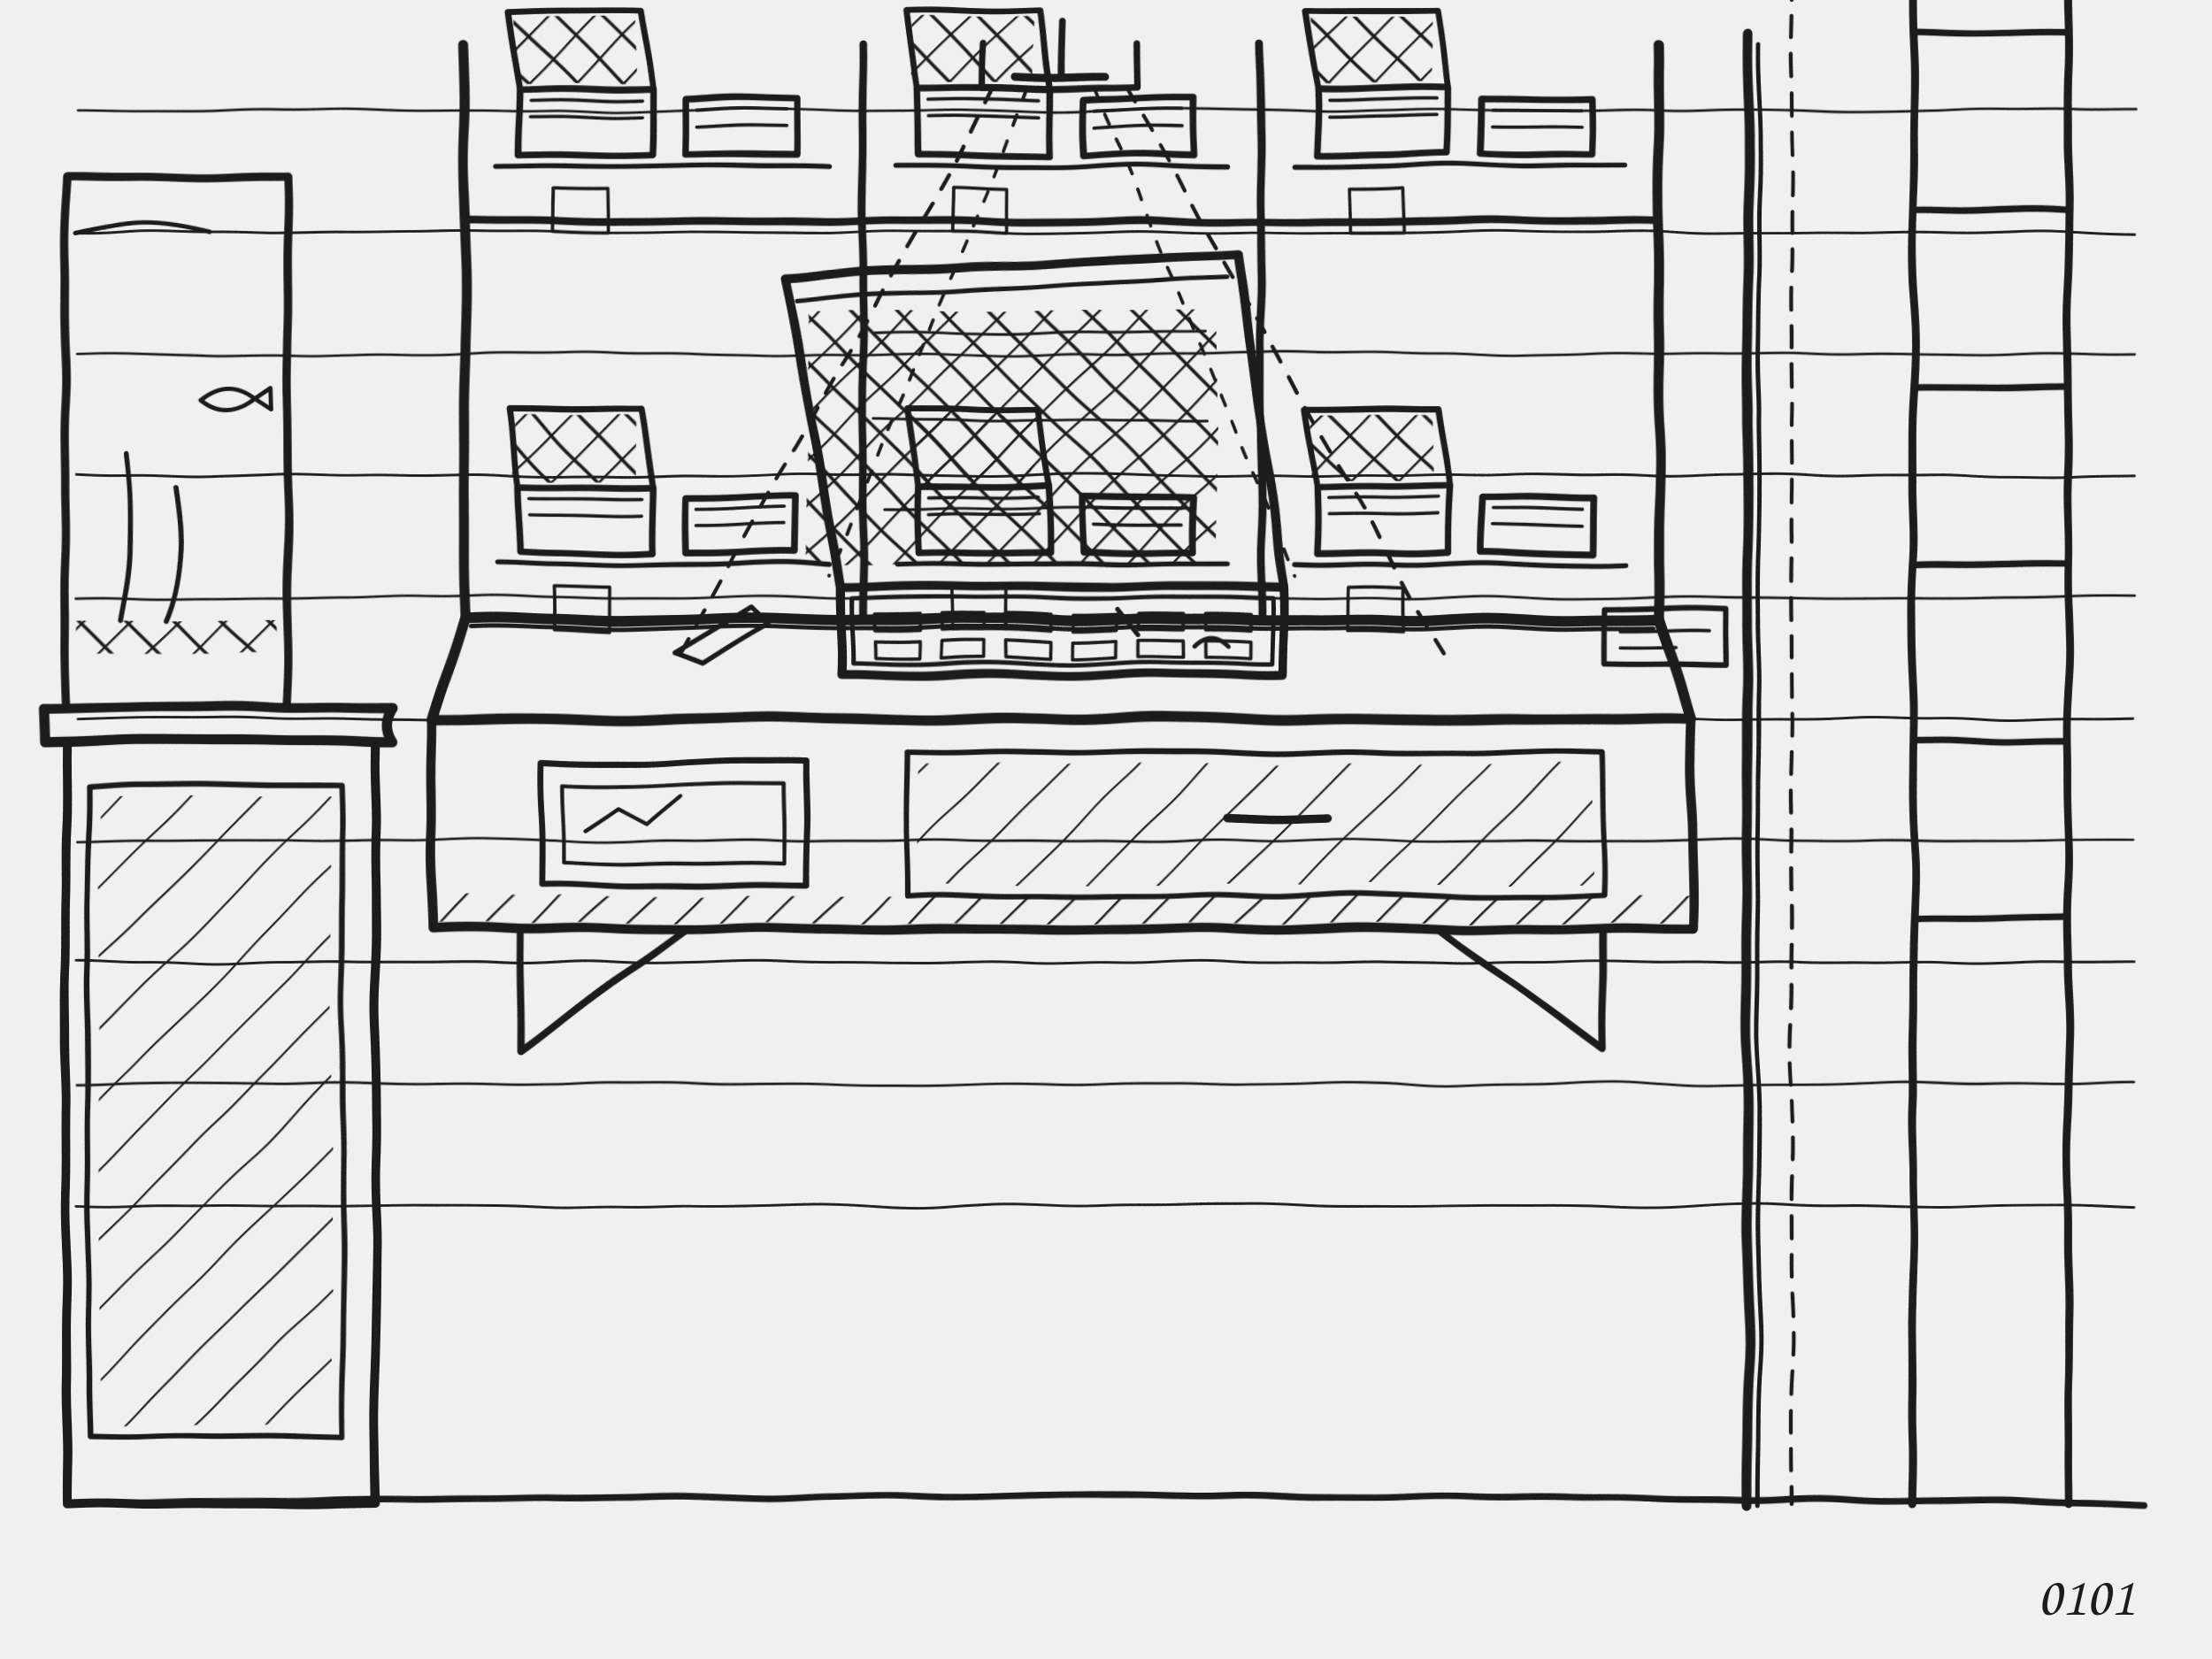
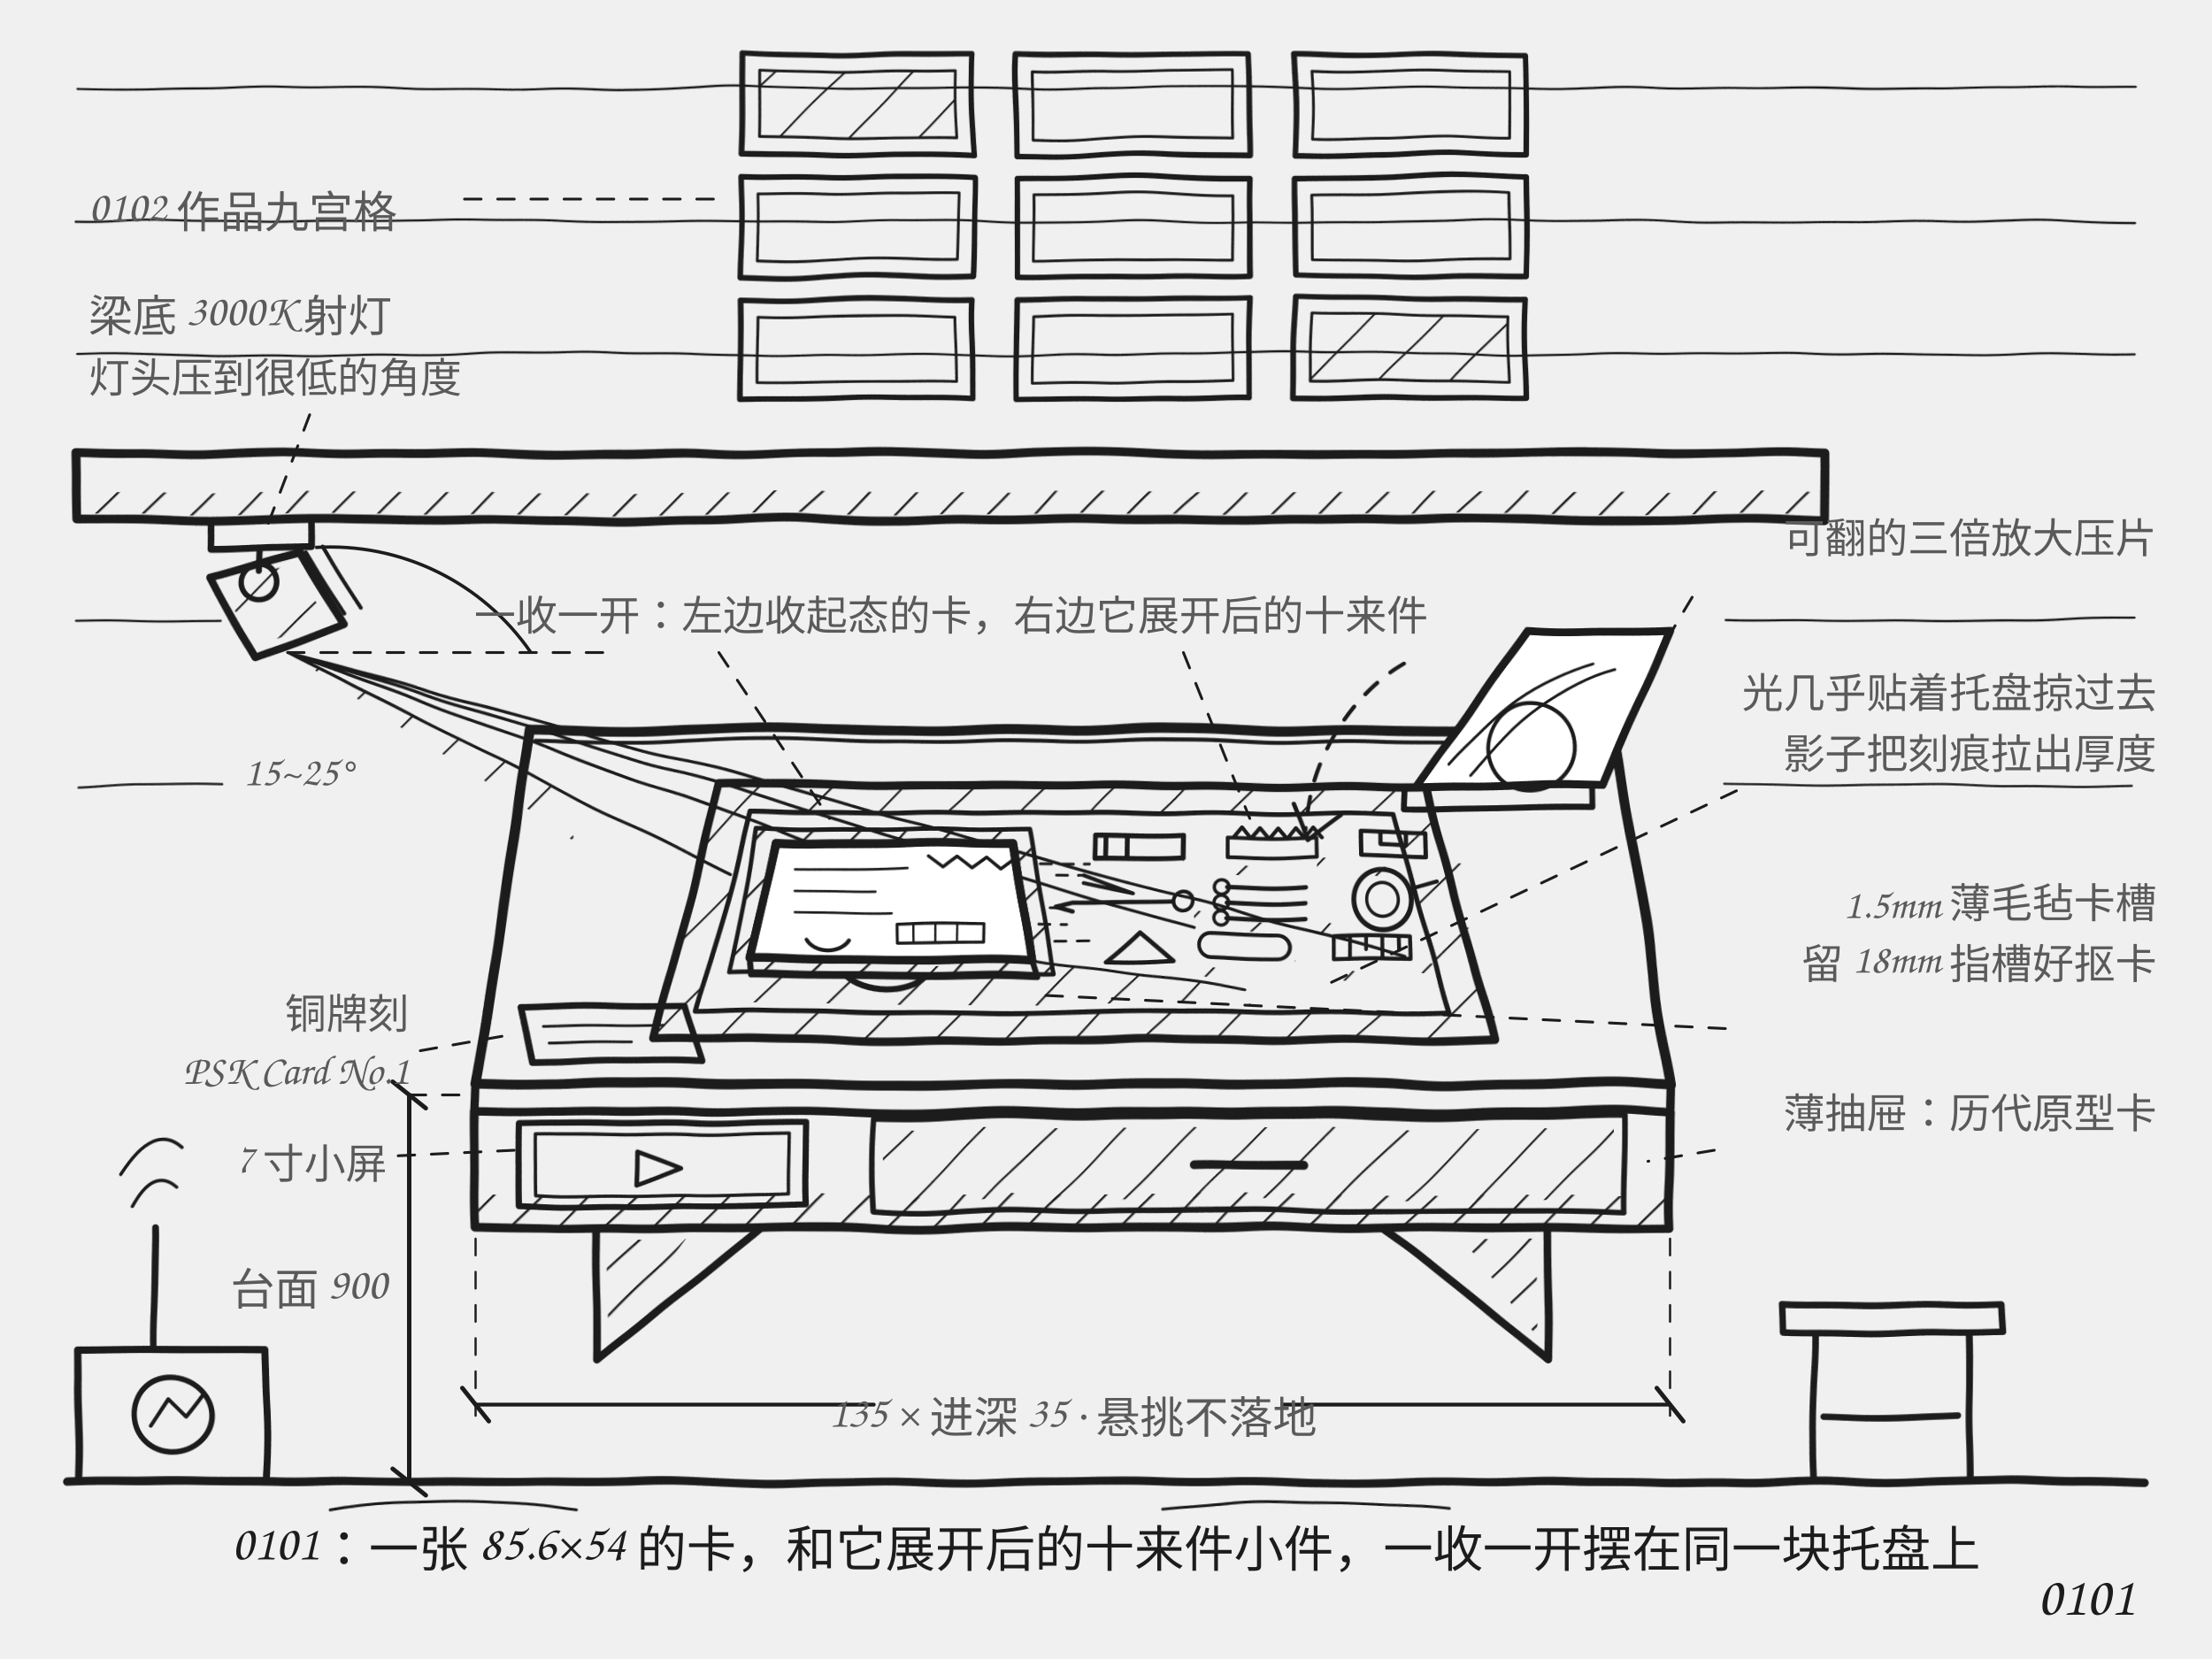
<svg xmlns="http://www.w3.org/2000/svg" viewBox="0 0 400 300" width="400" height="300">
  <defs>
    <filter id="m0101-rough" x="-5%" y="-5%" width="110%" height="110%">
      <feTurbulence type="fractalNoise" baseFrequency="0.04" numOctaves="2" seed="7" result="n" />
      <feDisplacementMap in="SourceGraphic" in2="n" scale="1.6" xChannelSelector="R" yChannelSelector="G" />
    </filter>
    <pattern id="m0101-hatch" width="6" height="6" patternUnits="userSpaceOnUse" patternTransform="rotate(45)">
      <line x1="0" y1="0" x2="0" y2="6" stroke="#1c1c1c" stroke-width="0.8" />
    </pattern>
    <pattern id="m0101-hatch2" width="6" height="6" patternUnits="userSpaceOnUse" patternTransform="rotate(45)">
      <line x1="0" y1="0" x2="0" y2="6" stroke="#1c1c1c" stroke-width="0.8" />
      <line x1="0" y1="3" x2="6" y2="3" stroke="#1c1c1c" stroke-width="0.6" />
    </pattern>
    <pattern id="m0101-hatchl" width="9" height="9" patternUnits="userSpaceOnUse" patternTransform="rotate(45)">
      <line x1="0" y1="0" x2="0" y2="9" stroke="#1c1c1c" stroke-width="0.7" />
    </pattern>
  </defs>
  <g filter="url(#m0101-rough)" stroke="#1c1c1c" fill="none" stroke-linecap="round" stroke-linejoin="round">
-     <path d="M12 272 Q200 269 388 272" stroke-width="1.2" />
-     <path d="M14 20 H386" stroke-width="0.45" />
-     <path d="M14 42 H386" stroke-width="0.45" />
-     <path d="M14 64 H386" stroke-width="0.45" />
-     <path d="M14 86 H386" stroke-width="0.45" />
-     <path d="M14 108 H386" stroke-width="0.45" />
-     <path d="M14 130 H386" stroke-width="0.45" />
-     <path d="M14 152 H386" stroke-width="0.45" />
-     <path d="M14 174 H386" stroke-width="0.45" />
-     <path d="M14 196 H386" stroke-width="0.45" />
-     <path d="M14 218 H386" stroke-width="0.45" />
-     <path d="M12.0 134.0 H68.0 V272.0 H12.0 Z" stroke-width="1.6" />
-     <path d="M8.0 128.0 H71.0 q-2 3 0 6 H8.0 Z" stroke-width="1.8" />
-     <path d="M16.0 142.0 H62.0 V260.0 H16.0 Z" stroke-width="1.0" />
-     <path d="M18.0 144.0 H60.0 V258.0 H18.0 Z" fill="url(#m0101-hatchl)" stroke="none" />
-     <path d="M12.0 32.0 H52.0 V128.0 H12.0 Z" stroke-width="1.5" />
-     <path d="M14.0 42.0 q12 -3 24 0" stroke-width="0.8" />
-     <path d="M22.0 112.0 q3 -16 1 -30 M30.0 112.0 q4 -10 2 -24" stroke-width="0.9" />
-     <path d="M36.0 72.0 q5 -4 10 0 q-5 4 -10 0 M46.0 72.0 l3 -2 v4 z" stroke-width="0.8" />
-     <path d="M14.0 112.0 H50.0 V118.0 H14.0 Z" fill="url(#m0101-hatch2)" stroke="none" />
-     <path d="M84.0 8 V112.0 H300.0 V8" stroke-width="1.8" />
-     <path d="M84.0 40.0 H300.0 M84.0 -32.0 H300.0" stroke-width="1.4" />
-     <path d="M156.0 8 V112.0 M228.0 8 V112.0" stroke-width="1.4" />
-     <path d="M90.0 30.0 H150.0" stroke-width="0.9" />
-     <path d="M94.0 16.0 H118.0 V28.0 H94.0 Z" stroke-width="1.2" />
-     <path d="M96.0 18.0 H116.0 M96.0 21.0 H116.0" stroke-width="0.6" />
-     <path d="M94.0 16.0 L92.0 2.0 H116.0 L118.0 16.0" stroke-width="1.1" />
-     <path d="M93.0 3.0 H115.0 V15.0 H93.0 Z" fill="url(#m0101-hatch2)" stroke="none" />
-     <path d="M124.0 18.0 H144.0 V28.0 H124.0 Z" stroke-width="1.2" />
-     <path d="M126.0 20.0 H142.0 M126.0 23.0 H142.0" stroke-width="0.6" />
-     <path d="M100.0 34.0 h10 v8 h-10 z" stroke-width="0.6" />
-     <path d="M162.0 30.0 H222.0" stroke-width="0.9" />
-     <path d="M166.0 16.0 H190.0 V28.0 H166.0 Z" stroke-width="1.2" />
-     <path d="M168.0 18.0 H188.0 M168.0 21.0 H188.0" stroke-width="0.6" />
-     <path d="M166.0 16.0 L164.0 2.0 H188.0 L190.0 16.0" stroke-width="1.1" />
-     <path d="M165.0 3.0 H187.0 V15.0 H165.0 Z" fill="url(#m0101-hatch2)" stroke="none" />
-     <path d="M196.0 18.0 H216.0 V28.0 H196.0 Z" stroke-width="1.2" />
-     <path d="M198.0 20.0 H214.0 M198.0 23.0 H214.0" stroke-width="0.6" />
-     <path d="M172.0 34.0 h10 v8 h-10 z" stroke-width="0.6" />
-     <path d="M234.0 30.0 H294.0" stroke-width="0.9" />
-     <path d="M238.0 16.0 H262.0 V28.0 H238.0 Z" stroke-width="1.2" />
-     <path d="M240.0 18.0 H260.0 M240.0 21.0 H260.0" stroke-width="0.6" />
-     <path d="M238.0 16.0 L236.0 2.0 H260.0 L262.0 16.0" stroke-width="1.1" />
-     <path d="M237.0 3.0 H259.0 V15.0 H237.0 Z" fill="url(#m0101-hatch2)" stroke="none" />
-     <path d="M268.0 18.0 H288.0 V28.0 H268.0 Z" stroke-width="1.2" />
-     <path d="M270.0 20.0 H286.0 M270.0 23.0 H286.0" stroke-width="0.6" />
-     <path d="M244.0 34.0 h10 v8 h-10 z" stroke-width="0.6" />
-     <path d="M90.0 102.0 H150.0" stroke-width="0.9" />
-     <path d="M94.0 88.0 H118.0 V100.0 H94.0 Z" stroke-width="1.2" />
-     <path d="M96.0 90.0 H116.0 M96.0 93.0 H116.0" stroke-width="0.6" />
-     <path d="M94.0 88.0 L92.0 74.0 H116.0 L118.0 88.0" stroke-width="1.1" />
-     <path d="M93.0 75.0 H115.0 V87.0 H93.0 Z" fill="url(#m0101-hatch2)" stroke="none" />
-     <path d="M124.0 90.0 H144.0 V100.0 H124.0 Z" stroke-width="1.2" />
-     <path d="M126.0 92.0 H142.0 M126.0 95.0 H142.0" stroke-width="0.6" />
-     <path d="M100.0 106.0 h10 v8 h-10 z" stroke-width="0.6" />
-     <path d="M162.0 102.0 H222.0" stroke-width="0.9" />
-     <path d="M166.0 88.0 H190.0 V100.0 H166.0 Z" stroke-width="1.2" />
-     <path d="M168.0 90.0 H188.0 M168.0 93.0 H188.0" stroke-width="0.6" />
-     <path d="M166.0 88.0 L164.0 74.0 H188.0 L190.0 88.0" stroke-width="1.1" />
-     <path d="M165.0 75.0 H187.0 V87.0 H165.0 Z" fill="url(#m0101-hatch2)" stroke="none" />
-     <path d="M196.0 90.0 H216.0 V100.0 H196.0 Z" stroke-width="1.2" />
-     <path d="M198.0 92.0 H214.0 M198.0 95.0 H214.0" stroke-width="0.6" />
-     <path d="M172.0 106.0 h10 v8 h-10 z" stroke-width="0.6" />
-     <path d="M234.0 102.0 H294.0" stroke-width="0.9" />
-     <path d="M238.0 88.0 H262.0 V100.0 H238.0 Z" stroke-width="1.2" />
-     <path d="M240.0 90.0 H260.0 M240.0 93.0 H260.0" stroke-width="0.6" />
-     <path d="M238.0 88.0 L236.0 74.0 H260.0 L262.0 88.0" stroke-width="1.1" />
-     <path d="M237.0 75.0 H259.0 V87.0 H237.0 Z" fill="url(#m0101-hatch2)" stroke="none" />
-     <path d="M268.0 90.0 H288.0 V100.0 H268.0 Z" stroke-width="1.2" />
-     <path d="M270.0 92.0 H286.0 M270.0 95.0 H286.0" stroke-width="0.6" />
-     <path d="M244.0 106.0 h10 v8 h-10 z" stroke-width="0.6" />
-     <path d="M178.0 8 V16 H206.0 V8" stroke-width="1.2" />
-     <path d="M180.0 16 L122.0 120.0 M204.0 16 L262.0 120.0" stroke-width="0.7" stroke-dasharray="3 3" />
-     <path d="M84.0 112.0 L300.0 112.0 L306.0 130.0 L78.0 130.0 Z" stroke-width="1.9" />
-     <path d="M85.0 113.5 L299.0 113.5" stroke-width="0.8" />
-     <path d="M78.0 130.0 V168.0 H306.0 V130.0" stroke-width="1.7" />
-     <path d="M98.0 138.0 H146.0 V160.0 H98.0 Z" stroke-width="1.1" />
-     <path d="M102.0 142.0 h40 v14 h-40 z" stroke-width="0.7" />
-     <path d="M106.0 150.0 l6 -4 l5 3 l6 -5" stroke-width="0.7" />
-     <path d="M164.0 136.0 H290.0 V162.0 H164.0 Z" stroke-width="1.0" />
-     <path d="M222.0 148.0 h18" stroke-width="1.6" />
-     <path d="M166.0 138.0 H288.0 V160.0 H166.0 Z" fill="url(#m0101-hatchl)" stroke="none" />
-     <path d="M94.0 168.0 L94.0 190.0 L124.0 168.0 M290.0 168.0 L290.0 190.0 L260.0 168.0" stroke-width="1.3" />
-     <path d="M78.0 162.0 H306.0 V167.0 H78.0 Z" fill="url(#m0101-hatch)" stroke="none" />
-     <path d="M152.0 106.0 H232.0 V122.0 H152.0 Z" stroke-width="1.6" />
-     <path d="M154.0 108.0 H230.0 V120.0 H154.0 Z" stroke-width="0.8" />
-     <path d="M158.0 111.0 h8 v3 h-8 z" stroke-width="0.6" />
-     <path d="M158.0 116.0 h8 v3 h-8 z" stroke-width="0.6" />
-     <path d="M170.0 111.0 h8 v3 h-8 z" stroke-width="0.6" />
-     <path d="M170.0 116.0 h8 v3 h-8 z" stroke-width="0.6" />
-     <path d="M182.0 111.0 h8 v3 h-8 z" stroke-width="0.6" />
-     <path d="M182.0 116.0 h8 v3 h-8 z" stroke-width="0.6" />
-     <path d="M194.0 111.0 h8 v3 h-8 z" stroke-width="0.6" />
-     <path d="M194.0 116.0 h8 v3 h-8 z" stroke-width="0.6" />
-     <path d="M206.0 111.0 h8 v3 h-8 z" stroke-width="0.6" />
-     <path d="M206.0 116.0 h8 v3 h-8 z" stroke-width="0.6" />
-     <path d="M218.0 111.0 h8 v3 h-8 z" stroke-width="0.6" />
-     <path d="M218.0 116.0 h8 v3 h-8 z" stroke-width="0.6" />
-     <path d="M202.0 110.0 l4 5 M216.0 117.0 q3 -3 6 0" stroke-width="0.8" />
-     <path d="M152.0 106.0 L142.0 50.0 L224.0 46.0 L232.0 106.0" stroke-width="1.6" />
-     <path d="M144.0 54.0 L222.0 50.0" stroke-width="0.8" />
-     <path d="M146.0 56.0 H220.0 V102.0 H146.0 Z" fill="url(#m0101-hatch2)" stroke="none" />
-     <path d="M158.0 60.0 h60 M158.0 76.0 h60 M160.0 92.0 h56" stroke-width="0.5" />
-     <path d="M290.0 110.0 h22 v10 h-22 z" stroke-width="1.0" />
-     <path d="M293.0 114.0 h16 M293.0 117.0 h10" stroke-width="0.6" />
-     <path d="M122.0 118.0 l14 -8 l3 3 l-12 7 z" stroke-width="0.9" />
-     <path d="M316.0 6 V272" stroke-width="1.8" />
-     <path d="M318.0 8 V272" stroke-width="0.8" />
-     <path d="M320.0 -24.0 H396 V-16.0 H320.0 Z" stroke-width="1.6" />
-     <path d="M322.0 -23.0 H394.0 V-17.0 H322.0 Z" fill="url(#m0101-hatch)" stroke="none" />
-     <path d="M346.0 -16.0 V272 M374.0 -16.0 V272" stroke-width="1.4" />
-     <path d="M346.0 6.0 H374.0" stroke-width="1.2" />
-     <path d="M346.0 38.0 H374.0" stroke-width="1.2" />
-     <path d="M346.0 70.0 H374.0" stroke-width="1.2" />
-     <path d="M346.0 102.0 H374.0" stroke-width="1.2" />
-     <path d="M346.0 134.0 H374.0" stroke-width="1.2" />
-     <path d="M346.0 166.0 H374.0" stroke-width="1.2" />
-     <path d="M324.0 -4.0 V272 M406.0 -4.0 V272" stroke-width="0.7" stroke-dasharray="4 3" />
-     <path d="M192.0 4 V14" stroke-width="1.2" />
-     <path d="M184.0 14 H200.0" stroke-width="1.4" />
-     <path d="M186.0 16 L150.0 104.0 M198.0 16 L234.0 104.0" stroke-width="0.6" stroke-dasharray="2 3" />
+     <path d="M14 16 H386 M14 40 H386 M14 64 H386 M14 112 H40 M312 112 H386 M14 142 H40 M312 142 H386" stroke-width="0.4" />
+     <path d="M12 268 H388" stroke-width="1.5" />
+     <path d="M60 273 q22 -3 44 0 M210 273 q26 -3 52 0" stroke-width="0.5" />
+     <path d="M134 10 h42 v18 h-42 Z" stroke-width="1.0" />
+     <path d="M137 13 h36 v12 h-36 Z" stroke-width="0.5" />
+     <path d="M184 10 h42 v18 h-42 Z" stroke-width="1.0" />
+     <path d="M187 13 h36 v12 h-36 Z" stroke-width="0.5" />
+     <path d="M234 10 h42 v18 h-42 Z" stroke-width="1.0" />
+     <path d="M237 13 h36 v12 h-36 Z" stroke-width="0.5" />
+     <path d="M134 32 h42 v18 h-42 Z" stroke-width="1.0" />
+     <path d="M137 35 h36 v12 h-36 Z" stroke-width="0.5" />
+     <path d="M184 32 h42 v18 h-42 Z" stroke-width="1.0" />
+     <path d="M187 35 h36 v12 h-36 Z" stroke-width="0.5" />
+     <path d="M234 32 h42 v18 h-42 Z" stroke-width="1.0" />
+     <path d="M237 35 h36 v12 h-36 Z" stroke-width="0.5" />
+     <path d="M134 54 h42 v18 h-42 Z" stroke-width="1.0" />
+     <path d="M137 57 h36 v12 h-36 Z" stroke-width="0.5" />
+     <path d="M184 54 h42 v18 h-42 Z" stroke-width="1.0" />
+     <path d="M187 57 h36 v12 h-36 Z" stroke-width="0.5" />
+     <path d="M234 54 h42 v18 h-42 Z" stroke-width="1.0" />
+     <path d="M237 57 h36 v12 h-36 Z" stroke-width="0.5" />
+     <path d="M137 13 h36 v12 h-36 Z" fill="url(#m0101-hatchl)" stroke="none" />
+     <path d="M237 57 h36 v12 h-36 Z" fill="url(#m0101-hatchl)" stroke="none" />
+     <path d="M14 82 H330 V94 H14 Z" stroke-width="1.6" />
+     <path d="M16 89 H328 V93 H16 Z" fill="url(#m0101-hatch)" stroke="none" />
+     <path d="M38 94 h18 v5 h-18 Z" stroke-width="1.2" />
+     <path d="M47 99 v4" stroke-width="1.1" />
+     <circle cx="47" cy="105" r="3.2" stroke-width="1.0" />
+     <path d="M38 104 l16 -4 l8 13 l-16 6 Z" stroke-width="1.4" />
+     <path d="M40 105 l13 -3 l6 10 l-13 5 Z" fill="url(#m0101-hatchl)" stroke="none" />
+     <path d="M55 100 l7 11 M58 99 l7 11" stroke-width="0.7" />
+     <path d="M52.0 118.0 L132 158 M52.0 118.0 L176 163 M52.0 118.0 L216 168 M52.0 118.0 L254 173" stroke-width="0.55" />
+     <path d="M52.0 118.0 L102 143 L104 152 Z" fill="url(#m0101-hatchl)" stroke="none" />
+     <path d="M96 132 H292 L302 196 H86 Z" stroke-width="1.8" />
+     <path d="M97 134 H291" stroke-width="0.7" />
+     <path d="M86 196 h216 v5 h-216 Z" stroke-width="1.5" />
+     <path d="M86 201 V222 H302 V201" stroke-width="1.6" />
+     <path d="M86 216 H302 V222 H86 Z" fill="url(#m0101-hatch)" stroke="none" />
+     <path d="M94 203 h52 v15 h-52 Z" stroke-width="1.1" />
+     <path d="M97 205 h46 v11 h-46 Z" stroke-width="0.6" />
+     <path d="M115 208 l8 3 l-8 3 Z" stroke-width="0.8" />
+     <path d="M158 202 h136 v17 h-136 Z" stroke-width="1.0" />
+     <path d="M216 211 h20" stroke-width="1.6" />
+     <path d="M160 204 h132 v13 h-132 Z" fill="url(#m0101-hatchl)" stroke="none" />
+     <path d="M108 222 V246 L138 222 M280 222 V246 L250 222" stroke-width="1.4" />
+     <path d="M110 224 v18 l14 -18 Z" fill="url(#m0101-hatch)" stroke="none" />
+     <path d="M278 224 v18 l-14 -18 Z" fill="url(#m0101-hatch)" stroke="none" />
+     <path d="M130 142 H258 L270 188 H118 Z" stroke-width="1.5" />
+     <path d="M136 147 H252 L262 183 H126 Z" stroke-width="0.9" />
+     <path d="M130 142 H258 L270 188 H118 Z M136 147 H252 L262 183 H126 Z" fill="url(#m0101-hatchl)" stroke="none" fill-rule="evenodd" />
+     <path d="M137 150 H186 L191 176 H132 Z" stroke-width="0.8" />
+     <path d="M137 150 H186 L191 176 H132 Z M140.5 152.5 H183 L187 173.5 H135.6 Z" fill="url(#m0101-hatch)" stroke="none" fill-rule="evenodd" />
+     <path d="M140.5 152.5 H183 L187 173.5 H135.6 Z" stroke-width="1.5" fill="#fff" />
+     <path d="M140.5 152.5 H183 L187 173.5 H135.6 Z" stroke-width="1.5" />
+     <path d="M135.6 173.5 L136 176.5 H188 L187 173.5" stroke-width="1.1" />
+     <path d="M144 157 h20 M144 161 h14 M144 165 h17" stroke-width="0.45" />
+     <path d="M168 155 l2.6 2 l2.6 -2 l2.6 2 l2.6 -2 l2.6 2 l2.6 -2" stroke-width="0.6" />
+     <path d="M146 170 a4 3 0 0 0 7.4 0" stroke-width="0.7" />
+     <path d="M162 167 h16 v3.4 h-16 Z" stroke-width="0.55" />
+     <path d="M165 167 v3.4 M169 167 v3.4 M173 167 v3.4" stroke-width="0.4" />
+     <path d="M153 176.5 a8 4.6 0 0 0 14 0" stroke-width="1.1" />
+     <path d="M187 173.5 L225 179 L226 181.6 L136.5 181.6 L136 176.5 Z" fill="url(#m0101-hatchl)" stroke="none" />
+     <path d="M187 173.6 L225 179" stroke-width="0.5" />
+     <path d="M214 155 l14 2 l0 2 l-14 -2 Z" fill="url(#m0101-hatchl)" stroke="none" />
+     <path d="M238 155.2 l13 2 l0 2 l-13 -2 Z" fill="url(#m0101-hatchl)" stroke="none" />
+     <path d="M258 155 l12 2 l0 2 l-12 -2 Z" fill="url(#m0101-hatchl)" stroke="none" />
+     <path d="M216 164.8 l13 2 l0 2 l-13 -2 Z" fill="url(#m0101-hatchl)" stroke="none" />
+     <path d="M236 166.4 l12 2 l0 2 l-12 -2 Z" fill="url(#m0101-hatchl)" stroke="none" />
+     <path d="M255.4 165.6 l11 2 l0 2 l-11 -2 Z" fill="url(#m0101-hatchl)" stroke="none" />
+     <path d="M212 174 l12 2 l0 2 l-12 -2 Z" fill="url(#m0101-hatchl)" stroke="none" />
+     <path d="M234 173.6 l11 2 l0 2 l-11 -2 Z" fill="url(#m0101-hatchl)" stroke="none" />
+     <path d="M255 173.4 l10 2 l0 2 l-10 -2 Z" fill="url(#m0101-hatchl)" stroke="none" />
+     <path d="M198 151 h16 v4 h-16 Z M200 151 v4 M204 151 v4" stroke-width="0.9" />
+     <path d="M222 151.6 h16 v3.6 h-16 Z M223 151.6 l1.6 -2 l1.6 2 l1.6 -2 l1.6 2 l1.6 -2 l1.6 2 l1.6 -2 l1.6 2 l1.6 -2 l1.6 2" stroke-width="0.7" />
+     <path d="M246 150.4 h12 v4.6 h-12 Z M249.6 150.4 v2.4 h4.8 v-2.4" stroke-width="0.8" />
+     <path d="M194 163 h18 M194 164.6 l-3 -0.8 l3 -0.8" stroke-width="0.8" />
+     <circle cx="214" cy="163" r="1.8" stroke-width="0.7" />
+     <path d="M222 160.6 h14 M222 163.4 h14 M222 166.2 h14" stroke-width="0.8" />
+     <circle cx="221" cy="160.6" r="1.3" stroke-width="0.6" />
+     <circle cx="221" cy="163.4" r="1.3" stroke-width="0.6" />
+     <circle cx="221" cy="166.2" r="1.3" stroke-width="0.6" />
+     <circle cx="250" cy="163" r="5.4" stroke-width="0.9" />
+     <circle cx="250" cy="163" r="3" stroke-width="0.6" />
+     <path d="M255 161 l5 -1.6" stroke-width="0.7" />
+     <path d="M200 174 l6 -5.4 l6 5.4 Z M203 174 h6" stroke-width="0.8" />
+     <path d="M219 169 h12 a2.2 2.2 0 0 1 0 4.4 h-12 a2.2 2.2 0 0 1 0 -4.4 Z M241 169.4 h14 v4 h-14 Z M244 169.4 v4 M247 169.4 v2.4 M250 169.4 v4 M253 169.4 v2.4 M196 158 l9 3.4 M196 159.4 l9 2" stroke-width="0.7" />
+     <path d="M191 158 H196 M192 164 H190 M191 170 H197" stroke-width="0.5" stroke-dasharray="2 2" />
+     <path d="M188 156 H197 M188 167 H193" stroke-width="0.5" stroke-dasharray="2 2" />
+     <path d="M254 142 h34 v4 h-34 Z" stroke-width="1.1" />
+     <path d="M256 142 L276 114 H302 L290 142 Z" stroke-width="1.4" fill="#fff" />
+     <path d="M256 142 L276 114 H302 L290 142 Z" stroke-width="1.4" />
+     <path d="M262 138 q12 -14 26 -18 M266 140 q12 -15 26 -19" stroke-width="0.5" />
+     <path d="M277 127 a8 8 0 1 0 0.1 0" stroke-width="0.7" />
+     <path d="M254 120 q-16 10 -18 30" stroke-width="0.7" stroke-dasharray="3 3" />
+     <path d="M234 145 l2.4 7 l6 -4.6" stroke-width="0.8" />
+     <path d="M94 182 H124 L127 192 H96 Z" stroke-width="1.2" />
+     <path d="M98 185.6 h22 M99 188.6 h15" stroke-width="0.5" />
+     <path d="M14 244 h34 v24 h-34 Z" stroke-width="1.3" />
+     <circle cx="31" cy="256" r="7" stroke-width="1.0" />
+     <path d="M27 258 l3.4 -5 l3 3.4 l3.4 -4.4" stroke-width="0.7" />
+     <path d="M28 244 V222" stroke-width="1.2" />
+     <path d="M24 218 q4 -7 8 -3.4 M22 212 q6 -9 11 -4.4" stroke-width="0.6" />
+     <path d="M322 236 h40 v5 h-40 Z M328 241 V268 M356 241 V268 M330 256 h24" stroke-width="1.2" />
  </g>
  <text x="386" y="292" text-anchor="end" font-family="'Comic Sans MS','Segoe Print','Bradley Hand',cursive" font-size="10" fill="#1c1c1c">0101</text>
+   <path d="M74.0 268.0 L84.0 268.0" stroke="#1c1c1c" stroke-width="0.5" fill="none" stroke-dasharray="3 3" filter="none" stroke-linecap="round" />
+   <path d="M74.0 198.0 L86.0 198.0" stroke="#1c1c1c" stroke-width="0.5" fill="none" stroke-dasharray="3 3" filter="none" stroke-linecap="round" />
+   <path d="M74.0 198.0 L74.0 268.0" stroke="#1c1c1c" stroke-width="0.8" fill="none" filter="none" stroke-linecap="round" />
+   <path d="M71.0 195.6 L77.0 200.4" stroke="#1c1c1c" stroke-width="0.8" fill="none" filter="none" stroke-linecap="round" />
+   <path d="M71.0 265.6 L77.0 270.4" stroke="#1c1c1c" stroke-width="0.8" fill="none" filter="none" stroke-linecap="round" />
+   <text x="70" y="236" font-family="'Long Cang','Kaiti SC',cursive" font-size="8" fill="#5a5a5a" text-anchor="end" filter="none">台面 900</text>
+   <path d="M86.0 254.0 L158.0 254.0" stroke="#1c1c1c" stroke-width="0.7" fill="none" filter="none" stroke-linecap="round" />
+   <path d="M232.0 254.0 L302.0 254.0" stroke="#1c1c1c" stroke-width="0.7" fill="none" filter="none" stroke-linecap="round" />
+   <path d="M83.6 251.0 L88.4 257.0" stroke="#1c1c1c" stroke-width="0.8" fill="none" filter="none" stroke-linecap="round" />
+   <path d="M299.6 251.0 L304.4 257.0" stroke="#1c1c1c" stroke-width="0.8" fill="none" filter="none" stroke-linecap="round" />
+   <path d="M86.0 224.0 L86.0 256.0" stroke="#1c1c1c" stroke-width="0.4" fill="none" stroke-dasharray="3 3" filter="none" stroke-linecap="round" />
+   <path d="M302.0 224.0 L302.0 256.0" stroke="#1c1c1c" stroke-width="0.4" fill="none" stroke-dasharray="3 3" filter="none" stroke-linecap="round" />
+   <text x="194" y="258" font-family="'Long Cang','Kaiti SC',cursive" font-size="8" fill="#5a5a5a" text-anchor="middle" filter="none">135 × 进深 35 · 悬挑不落地</text>
+   <path d="M52.0 118.0 L110.0 118.0" stroke="#1c1c1c" stroke-width="0.5" fill="none" stroke-dasharray="3 3" filter="none" stroke-linecap="round" />
+   <path d="M96 118 a44 44 0 0 0 -39 -19" stroke="#1c1c1c" stroke-width="0.6" fill="none" filter="none" />
+   <text x="44" y="142" font-family="'Long Cang','Kaiti SC',cursive" font-size="7.5" fill="#5a5a5a" text-anchor="start" filter="none">15~25°</text>
+   <text x="16" y="40" font-family="'Long Cang','Kaiti SC',cursive" font-size="8" fill="#5a5a5a" text-anchor="start" filter="none">0102 作品九宫格</text>
+   <path d="M84.0 36.0 L130.0 36.0" stroke="#1c1c1c" stroke-width="0.5" fill="none" stroke-dasharray="3 3" filter="none" stroke-linecap="round" />
+   <text x="16" y="60" font-family="'Long Cang','Kaiti SC',cursive" font-size="8" fill="#5a5a5a" text-anchor="start" filter="none">梁底 3000K 射灯</text>
+   <text x="16" y="71" font-family="'Long Cang','Kaiti SC',cursive" font-size="7.5" fill="#5a5a5a" text-anchor="start" filter="none">灯头压到很低的角度</text>
+   <path d="M56.0 75.0 L48.0 96.0" stroke="#1c1c1c" stroke-width="0.5" fill="none" stroke-dasharray="3 3" filter="none" stroke-linecap="round" />
+   <text x="172" y="114" font-family="'Long Cang','Kaiti SC',cursive" font-size="7.5" fill="#5a5a5a" text-anchor="middle" filter="none">一收一开：左边收起态的卡，右边它展开后的十来件</text>
+   <path d="M130.0 118.0 L150.0 148.0" stroke="#1c1c1c" stroke-width="0.5" fill="none" stroke-dasharray="3 3" filter="none" stroke-linecap="round" />
+   <path d="M214.0 118.0 L226.0 148.0" stroke="#1c1c1c" stroke-width="0.5" fill="none" stroke-dasharray="3 3" filter="none" stroke-linecap="round" />
+   <text x="390" y="100" font-family="'Long Cang','Kaiti SC',cursive" font-size="7.5" fill="#5a5a5a" text-anchor="end" filter="none">可翻的三倍放大压片</text>
+   <path d="M306.0 108.0 L300.0 118.0" stroke="#1c1c1c" stroke-width="0.5" fill="none" stroke-dasharray="3 3" filter="none" stroke-linecap="round" />
+   <text x="390" y="128" font-family="'Long Cang','Kaiti SC',cursive" font-size="7.5" fill="#5a5a5a" text-anchor="end" filter="none">光几乎贴着托盘掠过去</text>
+   <text x="390" y="139" font-family="'Long Cang','Kaiti SC',cursive" font-size="7.5" fill="#5a5a5a" text-anchor="end" filter="none">影子把刻痕拉出厚度</text>
+   <path d="M314.0 143.0 L240.0 178.0" stroke="#1c1c1c" stroke-width="0.5" fill="none" stroke-dasharray="3 3" filter="none" stroke-linecap="round" />
+   <text x="390" y="166" font-family="'Long Cang','Kaiti SC',cursive" font-size="7.5" fill="#5a5a5a" text-anchor="end" filter="none">1.5mm 薄毛毡卡槽</text>
+   <text x="390" y="177" font-family="'Long Cang','Kaiti SC',cursive" font-size="7.5" fill="#5a5a5a" text-anchor="end" filter="none">留 18mm 指槽好抠卡</text>
+   <path d="M312.0 186.0 L189.0 180.0" stroke="#1c1c1c" stroke-width="0.5" fill="none" stroke-dasharray="3 3" filter="none" stroke-linecap="round" />
+   <text x="390" y="204" font-family="'Long Cang','Kaiti SC',cursive" font-size="7.5" fill="#5a5a5a" text-anchor="end" filter="none">薄抽屉：历代原型卡</text>
+   <path d="M310.0 208.0 L298.0 210.0" stroke="#1c1c1c" stroke-width="0.5" fill="none" stroke-dasharray="3 3" filter="none" stroke-linecap="round" />
+   <text x="74" y="186" font-family="'Long Cang','Kaiti SC',cursive" font-size="7.5" fill="#5a5a5a" text-anchor="end" filter="none">铜牌刻</text>
+   <text x="74" y="196" font-family="'Long Cang','Kaiti SC',cursive" font-size="7.5" fill="#5a5a5a" text-anchor="end" filter="none">PSK Card No.1</text>
+   <path d="M76.0 190.0 L93.0 187.0" stroke="#1c1c1c" stroke-width="0.5" fill="none" stroke-dasharray="3 3" filter="none" stroke-linecap="round" />
+   <text x="70" y="212" font-family="'Long Cang','Kaiti SC',cursive" font-size="7.5" fill="#5a5a5a" text-anchor="end" filter="none">7 寸小屏</text>
+   <path d="M72.0 209.0 L93.0 208.0" stroke="#1c1c1c" stroke-width="0.5" fill="none" stroke-dasharray="3 3" filter="none" stroke-linecap="round" />
+   <text x="200" y="282" font-family="'Long Cang','Kaiti SC',cursive" font-size="9" fill="#1c1c1c" text-anchor="middle" filter="none">0101：一张 85.6×54 的卡，和它展开后的十来件小件，一收一开摆在同一块托盘上</text>
</svg>
